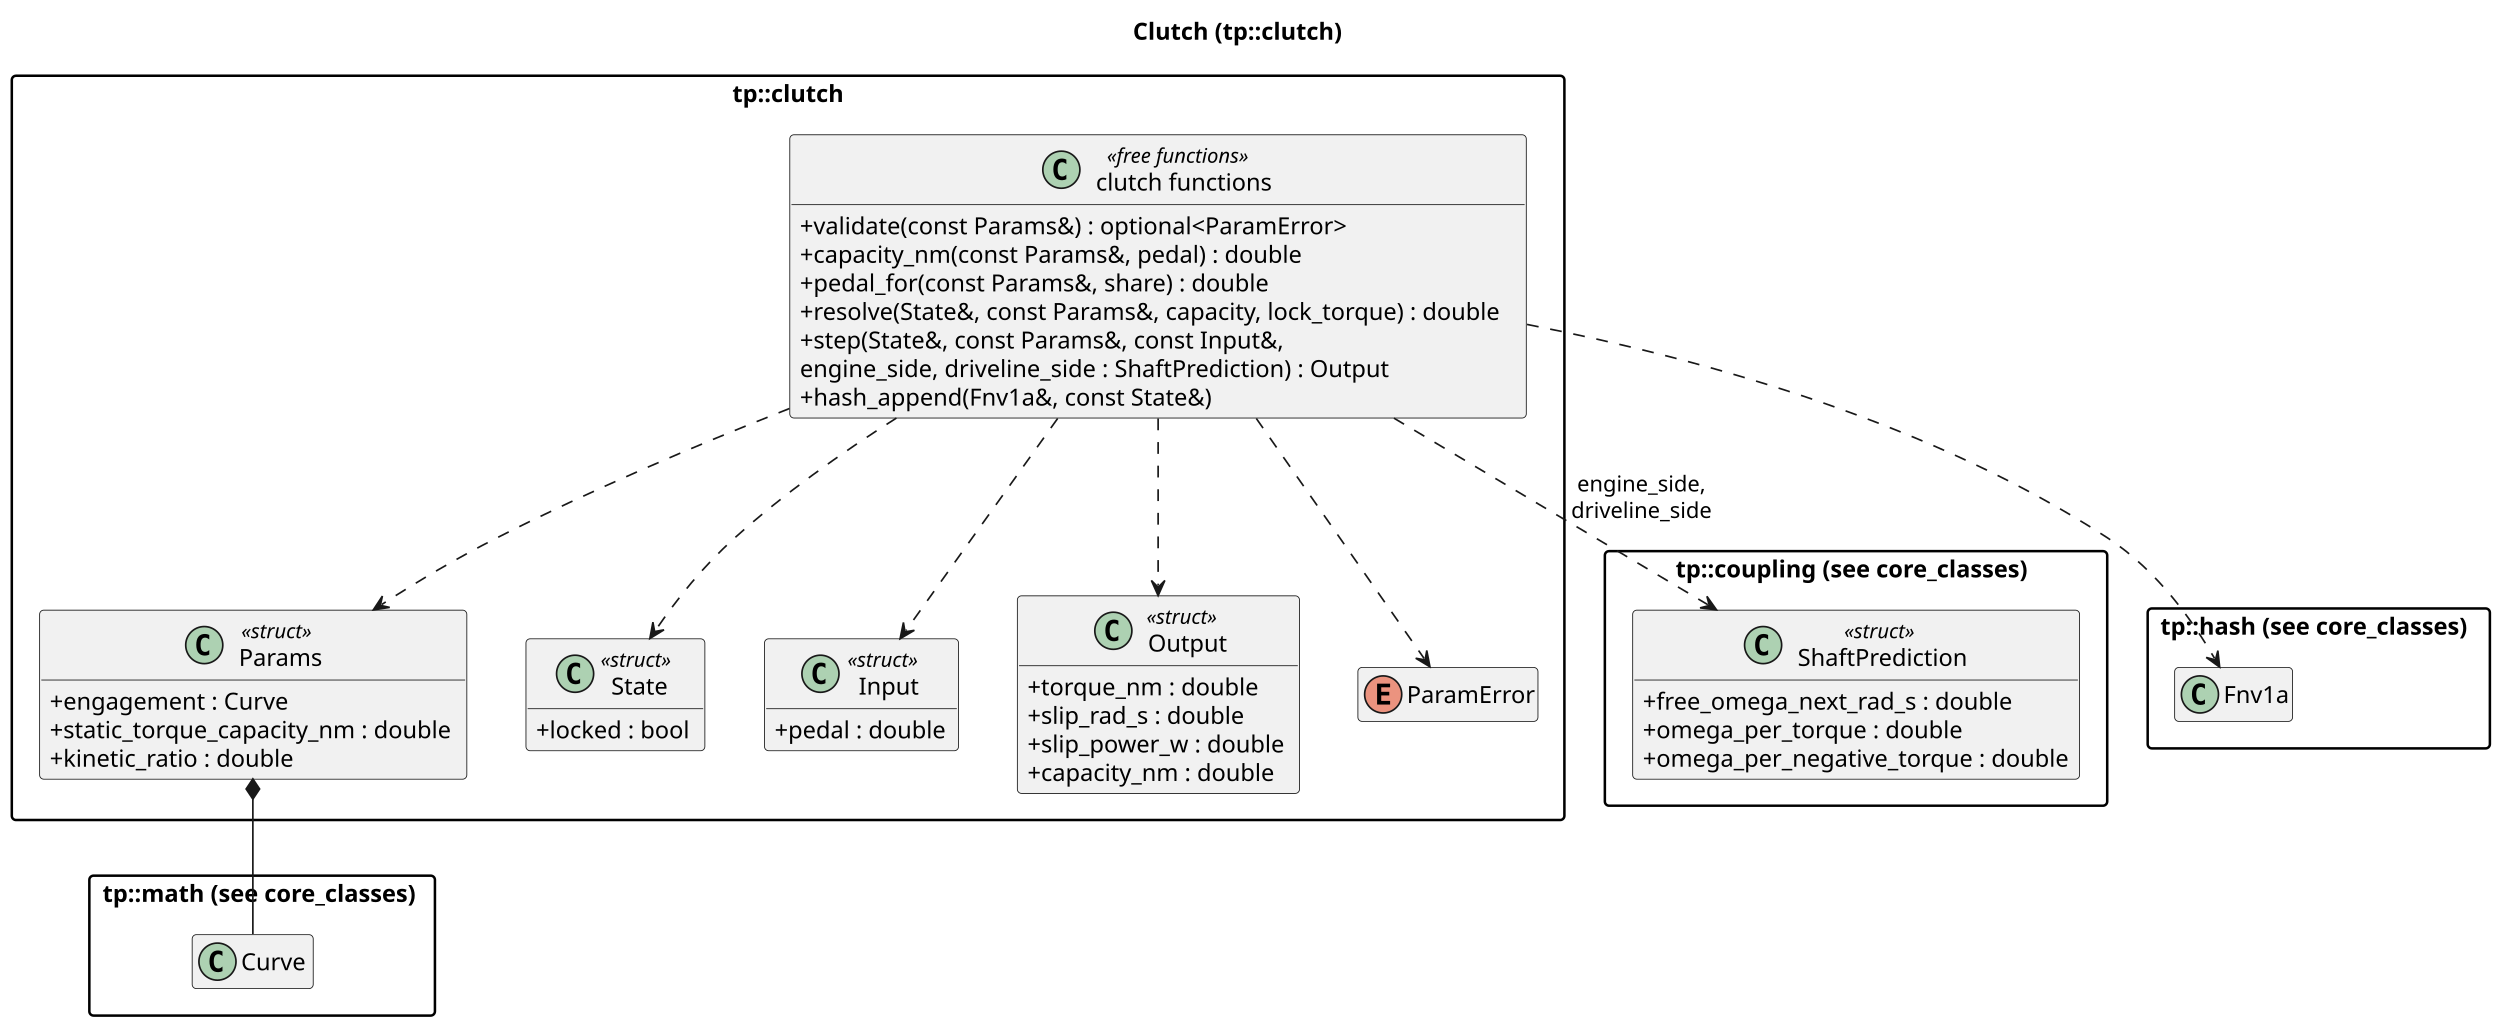
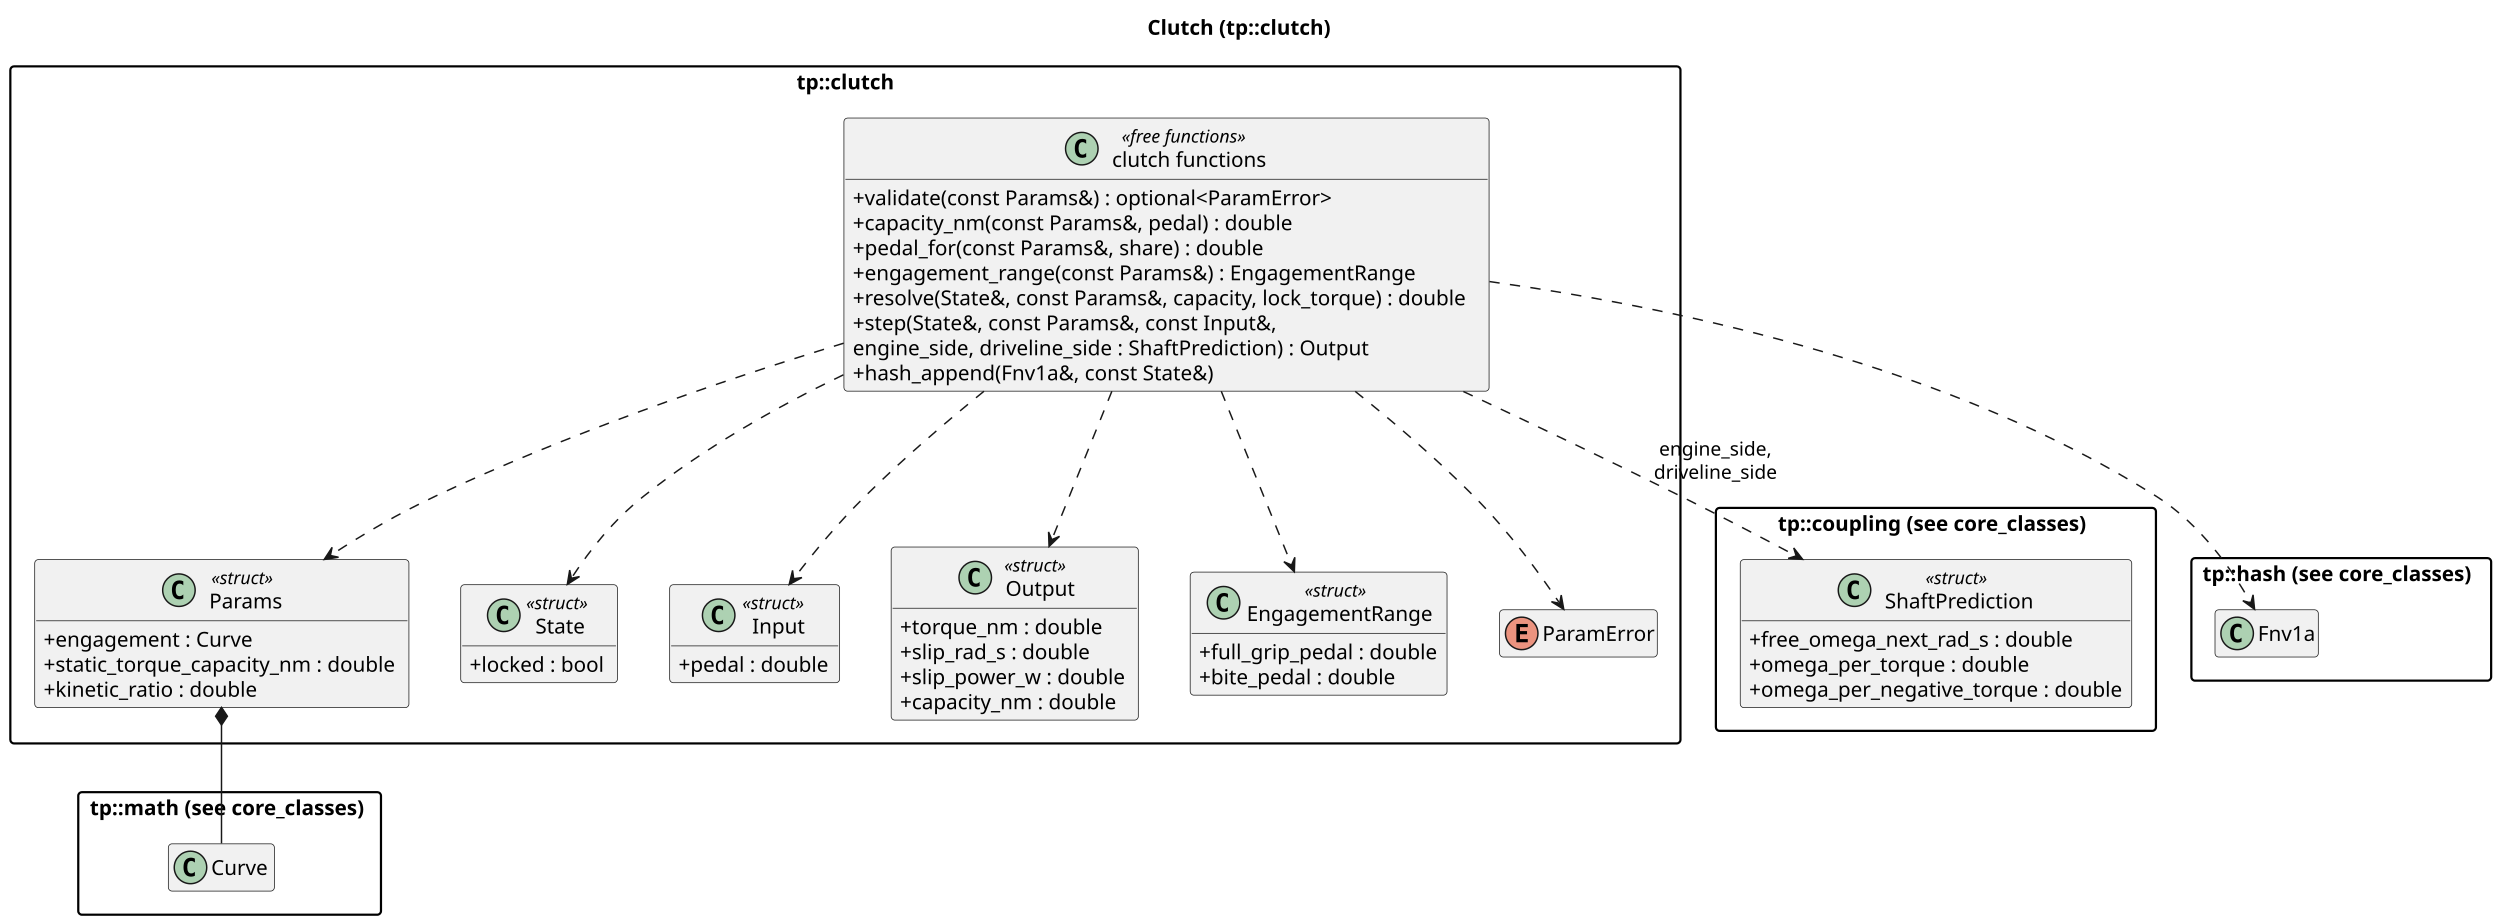
- <svg xmlns="http://www.w3.org/2000/svg" contentStyleType="text/css" height="608px" preserveAspectRatio="none" style="width:1483px;height:608px;background:#FFFFFF;" version="1.1" viewBox="0 0 1483 608" width="1483px" zoomAndPan="magnify">
+ <svg xmlns="http://www.w3.org/2000/svg" contentStyleType="text/css" height="625px" preserveAspectRatio="none" style="width:1693px;height:625px;background:#FFFFFF;" version="1.1" viewBox="0 0 1693 625" width="1693px" zoomAndPan="magnify">
  <defs />
  <g>
-     <text fill="#000000" font-family="sans-serif" font-size="14" font-weight="bold" lengthAdjust="spacing" textLength="124.947" x="672.026" y="23.562">Clutch (tp::clutch)</text>
+     <text fill="#000000" font-family="sans-serif" font-size="14" font-weight="bold" lengthAdjust="spacing" textLength="124.947" x="777.026" y="23.562">Clutch (tp::clutch)</text>
    <g id="cluster_tp::math (see core_classes)">
-       <rect fill="none" height="83" rx="2.5" ry="2.5" style="stroke:#000000;stroke-width:1.5;" width="205" x="53" y="519.439" />
-       <text fill="#000000" font-family="sans-serif" font-size="14" font-weight="bold" lengthAdjust="spacing" textLength="189.308" x="60.846" y="535.002">tp::math (see core_classes)</text>
+       <rect fill="none" height="83" rx="2.5" ry="2.5" style="stroke:#000000;stroke-width:1.5;" width="205" x="53" y="536.439" />
+       <text fill="#000000" font-family="sans-serif" font-size="14" font-weight="bold" lengthAdjust="spacing" textLength="189.308" x="60.846" y="552.002">tp::math (see core_classes)</text>
    </g>
    <g id="cluster_tp::coupling (see core_classes)">
-       <rect fill="none" height="151" rx="2.5" ry="2.5" style="stroke:#000000;stroke-width:1.5;" width="298" x="952" y="326.94" />
-       <text fill="#000000" font-family="sans-serif" font-size="14" font-weight="bold" lengthAdjust="spacing" textLength="214.074" x="993.963" y="342.502">tp::coupling (see core_classes)</text>
+       <rect fill="none" height="151" rx="2.5" ry="2.5" style="stroke:#000000;stroke-width:1.5;" width="298" x="1162" y="343.94" />
+       <text fill="#000000" font-family="sans-serif" font-size="14" font-weight="bold" lengthAdjust="spacing" textLength="214.074" x="1203.963" y="359.502">tp::coupling (see core_classes)</text>
    </g>
    <g id="cluster_tp::hash (see core_classes)">
-       <rect fill="none" height="83" rx="2.5" ry="2.5" style="stroke:#000000;stroke-width:1.5;" width="203" x="1274" y="360.94" />
-       <text fill="#000000" font-family="sans-serif" font-size="14" font-weight="bold" lengthAdjust="spacing" textLength="187.961" x="1281.52" y="376.502">tp::hash (see core_classes)</text>
+       <rect fill="none" height="83" rx="2.5" ry="2.5" style="stroke:#000000;stroke-width:1.5;" width="203" x="1484" y="377.94" />
+       <text fill="#000000" font-family="sans-serif" font-size="14" font-weight="bold" lengthAdjust="spacing" textLength="187.961" x="1491.52" y="393.502">tp::hash (see core_classes)</text>
    </g>
    <g id="cluster_tp::clutch">
-       <rect fill="none" height="441.5" rx="2.5" ry="2.5" style="stroke:#000000;stroke-width:1.5;" width="921" x="7" y="44.94" />
-       <text fill="#000000" font-family="sans-serif" font-size="14" font-weight="bold" lengthAdjust="spacing" textLength="66.131" x="434.435" y="60.502">tp::clutch</text>
+       <rect fill="none" height="458.5" rx="2.5" ry="2.5" style="stroke:#000000;stroke-width:1.5;" width="1131" x="7" y="44.94" />
+       <text fill="#000000" font-family="sans-serif" font-size="14" font-weight="bold" lengthAdjust="spacing" textLength="66.131" x="539.435" y="60.502">tp::clutch</text>
    </g>
    <g id="elem_Curve">
-       <rect codeLine="7" fill="#F1F1F1" height="32" id="Curve" rx="2.5" ry="2.5" style="stroke:#181818;stroke-width:0.5;" width="71.806" x="114" y="554.439" />
-       <ellipse cx="129" cy="570.439" fill="#ADD1B2" rx="11" ry="11" style="stroke:#181818;stroke-width:1.0;" />
-       <path d="M131.969,576.08 Q131.391,576.377 130.75,576.518 Q130.109,576.674 129.406,576.674 Q126.906,576.674 125.578,575.033 Q124.266,573.377 124.266,570.252 Q124.266,567.127 125.578,565.471 Q126.906,563.814 129.406,563.814 Q130.109,563.814 130.75,563.971 Q131.406,564.127 131.969,564.424 L131.969,567.143 Q131.344,566.564 130.75,566.299 Q130.156,566.018 129.531,566.018 Q128.188,566.018 127.5,567.096 Q126.812,568.158 126.812,570.252 Q126.812,572.346 127.5,573.424 Q128.188,574.486 129.531,574.486 Q130.156,574.486 130.75,574.221 Q131.344,573.939 131.969,573.361 L131.969,576.08 Z " fill="#000000" />
-       <text fill="#000000" font-family="sans-serif" font-size="14" lengthAdjust="spacing" textLength="39.806" x="143" y="575.532">Curve</text>
+       <rect codeLine="7" fill="#F1F1F1" height="32" id="Curve" rx="2.5" ry="2.5" style="stroke:#181818;stroke-width:0.5;" width="71.806" x="114" y="571.439" />
+       <ellipse cx="129" cy="587.439" fill="#ADD1B2" rx="11" ry="11" style="stroke:#181818;stroke-width:1.0;" />
+       <path d="M131.969,593.08 Q131.391,593.377 130.75,593.518 Q130.109,593.674 129.406,593.674 Q126.906,593.674 125.578,592.033 Q124.266,590.377 124.266,587.252 Q124.266,584.127 125.578,582.471 Q126.906,580.814 129.406,580.814 Q130.109,580.814 130.75,580.971 Q131.406,581.127 131.969,581.424 L131.969,584.143 Q131.344,583.564 130.75,583.299 Q130.156,583.018 129.531,583.018 Q128.188,583.018 127.5,584.096 Q126.812,585.158 126.812,587.252 Q126.812,589.346 127.5,590.424 Q128.188,591.486 129.531,591.486 Q130.156,591.486 130.75,591.221 Q131.344,590.939 131.969,590.361 L131.969,593.08 Z " fill="#000000" />
+       <text fill="#000000" font-family="sans-serif" font-size="14" lengthAdjust="spacing" textLength="39.806" x="143" y="592.532">Curve</text>
    </g>
    <g id="elem_ShaftPrediction">
-       <rect codeLine="10" fill="#F1F1F1" height="100.277" id="ShaftPrediction" rx="2.5" ry="2.5" style="stroke:#181818;stroke-width:0.5;" width="265.107" x="968.5" y="361.94" />
-       <ellipse cx="1045.876" cy="382.669" fill="#ADD1B2" rx="11" ry="11" style="stroke:#181818;stroke-width:1.0;" />
-       <path d="M1048.845,388.31 Q1048.267,388.606 1047.626,388.747 Q1046.985,388.903 1046.282,388.903 Q1043.782,388.903 1042.454,387.263 Q1041.142,385.606 1041.142,382.481 Q1041.142,379.356 1042.454,377.7 Q1043.782,376.044 1046.282,376.044 Q1046.985,376.044 1047.626,376.2 Q1048.282,376.356 1048.845,376.653 L1048.845,379.372 Q1048.22,378.794 1047.626,378.528 Q1047.032,378.247 1046.407,378.247 Q1045.063,378.247 1044.376,379.325 Q1043.688,380.388 1043.688,382.481 Q1043.688,384.575 1044.376,385.653 Q1045.063,386.716 1046.407,386.716 Q1047.032,386.716 1047.626,386.45 Q1048.22,386.169 1048.845,385.591 L1048.845,388.31 Z " fill="#000000" />
-       <text fill="#000000" font-family="sans-serif" font-size="12" font-style="italic" lengthAdjust="spacing" textLength="46.676" x="1093.966" y="378.565">«struct»</text>
-       <text fill="#000000" font-family="sans-serif" font-size="14" lengthAdjust="spacing" textLength="101.856" x="1066.376" y="395.022">ShaftPrediction</text>
-       <line style="stroke:#181818;stroke-width:0.5;" x1="969.5" x2="1232.607" y1="403.398" y2="403.398" />
-       <text fill="#000000" font-family="sans-serif" font-size="14" lengthAdjust="spacing" textLength="221.874" x="974.5" y="420.961">+free_omega_next_rad_s : double</text>
-       <text fill="#000000" font-family="sans-serif" font-size="14" lengthAdjust="spacing" textLength="189.841" x="974.5" y="437.9">+omega_per_torque : double</text>
-       <text fill="#000000" font-family="sans-serif" font-size="14" lengthAdjust="spacing" textLength="253.107" x="974.5" y="454.84">+omega_per_negative_torque : double</text>
+       <rect codeLine="10" fill="#F1F1F1" height="100.277" id="ShaftPrediction" rx="2.5" ry="2.5" style="stroke:#181818;stroke-width:0.5;" width="265.107" x="1178.5" y="378.94" />
+       <ellipse cx="1255.876" cy="399.669" fill="#ADD1B2" rx="11" ry="11" style="stroke:#181818;stroke-width:1.0;" />
+       <path d="M1258.845,405.31 Q1258.267,405.606 1257.626,405.747 Q1256.985,405.903 1256.282,405.903 Q1253.782,405.903 1252.454,404.263 Q1251.142,402.606 1251.142,399.481 Q1251.142,396.356 1252.454,394.7 Q1253.782,393.044 1256.282,393.044 Q1256.985,393.044 1257.626,393.2 Q1258.282,393.356 1258.845,393.653 L1258.845,396.372 Q1258.22,395.794 1257.626,395.528 Q1257.032,395.247 1256.407,395.247 Q1255.063,395.247 1254.376,396.325 Q1253.688,397.388 1253.688,399.481 Q1253.688,401.575 1254.376,402.653 Q1255.063,403.716 1256.407,403.716 Q1257.032,403.716 1257.626,403.45 Q1258.22,403.169 1258.845,402.591 L1258.845,405.31 Z " fill="#000000" />
+       <text fill="#000000" font-family="sans-serif" font-size="12" font-style="italic" lengthAdjust="spacing" textLength="46.676" x="1303.966" y="395.565">«struct»</text>
+       <text fill="#000000" font-family="sans-serif" font-size="14" lengthAdjust="spacing" textLength="101.856" x="1276.376" y="412.022">ShaftPrediction</text>
+       <line style="stroke:#181818;stroke-width:0.5;" x1="1179.5" x2="1442.607" y1="420.398" y2="420.398" />
+       <text fill="#000000" font-family="sans-serif" font-size="14" lengthAdjust="spacing" textLength="221.874" x="1184.5" y="437.961">+free_omega_next_rad_s : double</text>
+       <text fill="#000000" font-family="sans-serif" font-size="14" lengthAdjust="spacing" textLength="189.841" x="1184.5" y="454.9">+omega_per_torque : double</text>
+       <text fill="#000000" font-family="sans-serif" font-size="14" lengthAdjust="spacing" textLength="253.107" x="1184.5" y="471.84">+omega_per_negative_torque : double</text>
    </g>
    <g id="elem_Fnv1a">
-       <rect codeLine="17" fill="#F1F1F1" height="32" id="Fnv1a" rx="2.5" ry="2.5" style="stroke:#181818;stroke-width:0.5;" width="69.96" x="1290" y="395.94" />
-       <ellipse cx="1305" cy="411.94" fill="#ADD1B2" rx="11" ry="11" style="stroke:#181818;stroke-width:1.0;" />
-       <path d="M1307.969,417.58 Q1307.391,417.877 1306.75,418.018 Q1306.109,418.174 1305.406,418.174 Q1302.906,418.174 1301.578,416.533 Q1300.266,414.877 1300.266,411.752 Q1300.266,408.627 1301.578,406.971 Q1302.906,405.315 1305.406,405.315 Q1306.109,405.315 1306.75,405.471 Q1307.406,405.627 1307.969,405.924 L1307.969,408.643 Q1307.344,408.065 1306.75,407.799 Q1306.156,407.518 1305.531,407.518 Q1304.188,407.518 1303.5,408.596 Q1302.812,409.658 1302.812,411.752 Q1302.812,413.846 1303.5,414.924 Q1304.188,415.986 1305.531,415.986 Q1306.156,415.986 1306.75,415.721 Q1307.344,415.44 1307.969,414.861 L1307.969,417.58 Z " fill="#000000" />
-       <text fill="#000000" font-family="sans-serif" font-size="14" lengthAdjust="spacing" textLength="37.96" x="1319" y="417.032">Fnv1a</text>
+       <rect codeLine="17" fill="#F1F1F1" height="32" id="Fnv1a" rx="2.5" ry="2.5" style="stroke:#181818;stroke-width:0.5;" width="69.96" x="1500" y="412.94" />
+       <ellipse cx="1515" cy="428.94" fill="#ADD1B2" rx="11" ry="11" style="stroke:#181818;stroke-width:1.0;" />
+       <path d="M1517.969,434.58 Q1517.391,434.877 1516.75,435.018 Q1516.109,435.174 1515.406,435.174 Q1512.906,435.174 1511.578,433.533 Q1510.266,431.877 1510.266,428.752 Q1510.266,425.627 1511.578,423.971 Q1512.906,422.315 1515.406,422.315 Q1516.109,422.315 1516.75,422.471 Q1517.406,422.627 1517.969,422.924 L1517.969,425.643 Q1517.344,425.065 1516.75,424.799 Q1516.156,424.518 1515.531,424.518 Q1514.188,424.518 1513.5,425.596 Q1512.812,426.658 1512.812,428.752 Q1512.812,430.846 1513.5,431.924 Q1514.188,432.986 1515.531,432.986 Q1516.156,432.986 1516.75,432.721 Q1517.344,432.44 1517.969,431.861 L1517.969,434.58 Z " fill="#000000" />
+       <text fill="#000000" font-family="sans-serif" font-size="14" lengthAdjust="spacing" textLength="37.96" x="1529" y="434.032">Fnv1a</text>
    </g>
    <g id="elem_ClutchParams">
-       <rect codeLine="21" fill="#F1F1F1" height="100.277" id="ClutchParams" rx="2.5" ry="2.5" style="stroke:#181818;stroke-width:0.5;" width="253.418" x="23.5" y="361.94" />
-       <ellipse cx="121.165" cy="382.669" fill="#ADD1B2" rx="11" ry="11" style="stroke:#181818;stroke-width:1.0;" />
-       <path d="M124.134,388.31 Q123.556,388.606 122.915,388.747 Q122.274,388.903 121.571,388.903 Q119.071,388.903 117.743,387.263 Q116.431,385.606 116.431,382.481 Q116.431,379.356 117.743,377.7 Q119.071,376.044 121.571,376.044 Q122.274,376.044 122.915,376.2 Q123.571,376.356 124.134,376.653 L124.134,379.372 Q123.509,378.794 122.915,378.528 Q122.321,378.247 121.696,378.247 Q120.353,378.247 119.665,379.325 Q118.978,380.388 118.978,382.481 Q118.978,384.575 119.665,385.653 Q120.353,386.716 121.696,386.716 Q122.321,386.716 122.915,386.45 Q123.509,386.169 124.134,385.591 L124.134,388.31 Z " fill="#000000" />
-       <text fill="#000000" font-family="sans-serif" font-size="12" font-style="italic" lengthAdjust="spacing" textLength="46.676" x="143.121" y="378.565">«struct»</text>
-       <text fill="#000000" font-family="sans-serif" font-size="14" lengthAdjust="spacing" textLength="49.588" x="141.665" y="395.022">Params</text>
-       <line style="stroke:#181818;stroke-width:0.5;" x1="24.5" x2="275.918" y1="403.398" y2="403.398" />
-       <text fill="#000000" font-family="sans-serif" font-size="14" lengthAdjust="spacing" textLength="143.883" x="29.5" y="420.961">+engagement : Curve</text>
-       <text fill="#000000" font-family="sans-serif" font-size="14" lengthAdjust="spacing" textLength="241.418" x="29.5" y="437.9">+static_torque_capacity_nm : double</text>
-       <text fill="#000000" font-family="sans-serif" font-size="14" lengthAdjust="spacing" textLength="145.899" x="29.5" y="454.84">+kinetic_ratio : double</text>
+       <rect codeLine="21" fill="#F1F1F1" height="100.277" id="ClutchParams" rx="2.5" ry="2.5" style="stroke:#181818;stroke-width:0.5;" width="253.418" x="23.5" y="378.94" />
+       <ellipse cx="121.165" cy="399.669" fill="#ADD1B2" rx="11" ry="11" style="stroke:#181818;stroke-width:1.0;" />
+       <path d="M124.134,405.31 Q123.556,405.606 122.915,405.747 Q122.274,405.903 121.571,405.903 Q119.071,405.903 117.743,404.263 Q116.431,402.606 116.431,399.481 Q116.431,396.356 117.743,394.7 Q119.071,393.044 121.571,393.044 Q122.274,393.044 122.915,393.2 Q123.571,393.356 124.134,393.653 L124.134,396.372 Q123.509,395.794 122.915,395.528 Q122.321,395.247 121.696,395.247 Q120.353,395.247 119.665,396.325 Q118.978,397.388 118.978,399.481 Q118.978,401.575 119.665,402.653 Q120.353,403.716 121.696,403.716 Q122.321,403.716 122.915,403.45 Q123.509,403.169 124.134,402.591 L124.134,405.31 Z " fill="#000000" />
+       <text fill="#000000" font-family="sans-serif" font-size="12" font-style="italic" lengthAdjust="spacing" textLength="46.676" x="143.121" y="395.565">«struct»</text>
+       <text fill="#000000" font-family="sans-serif" font-size="14" lengthAdjust="spacing" textLength="49.588" x="141.665" y="412.022">Params</text>
+       <line style="stroke:#181818;stroke-width:0.5;" x1="24.5" x2="275.918" y1="420.398" y2="420.398" />
+       <text fill="#000000" font-family="sans-serif" font-size="14" lengthAdjust="spacing" textLength="143.883" x="29.5" y="437.961">+engagement : Curve</text>
+       <text fill="#000000" font-family="sans-serif" font-size="14" lengthAdjust="spacing" textLength="241.418" x="29.5" y="454.9">+static_torque_capacity_nm : double</text>
+       <text fill="#000000" font-family="sans-serif" font-size="14" lengthAdjust="spacing" textLength="145.899" x="29.5" y="471.84">+kinetic_ratio : double</text>
    </g>
    <g id="elem_ClutchState">
-       <rect codeLine="26" fill="#F1F1F1" height="66.398" id="ClutchState" rx="2.5" ry="2.5" style="stroke:#181818;stroke-width:0.5;" width="106.124" x="312" y="378.94" />
-       <ellipse cx="341.152" cy="399.669" fill="#ADD1B2" rx="11" ry="11" style="stroke:#181818;stroke-width:1.0;" />
-       <path d="M344.12,405.31 Q343.542,405.606 342.902,405.747 Q342.261,405.903 341.558,405.903 Q339.058,405.903 337.73,404.263 Q336.417,402.606 336.417,399.481 Q336.417,396.356 337.73,394.7 Q339.058,393.044 341.558,393.044 Q342.261,393.044 342.902,393.2 Q343.558,393.356 344.12,393.653 L344.12,396.372 Q343.495,395.794 342.902,395.528 Q342.308,395.247 341.683,395.247 Q340.339,395.247 339.652,396.325 Q338.964,397.388 338.964,399.481 Q338.964,401.575 339.652,402.653 Q340.339,403.716 341.683,403.716 Q342.308,403.716 342.902,403.45 Q343.495,403.169 344.12,402.591 L344.12,405.31 Z " fill="#000000" />
-       <text fill="#000000" font-family="sans-serif" font-size="12" font-style="italic" lengthAdjust="spacing" textLength="46.676" x="356.296" y="395.565">«struct»</text>
-       <text fill="#000000" font-family="sans-serif" font-size="14" lengthAdjust="spacing" textLength="34.166" x="362.551" y="412.022">State</text>
-       <line style="stroke:#181818;stroke-width:0.5;" x1="313" x2="417.124" y1="420.398" y2="420.398" />
-       <text fill="#000000" font-family="sans-serif" font-size="14" lengthAdjust="spacing" textLength="94.124" x="318" y="437.961">+locked : bool</text>
+       <rect codeLine="26" fill="#F1F1F1" height="66.398" id="ClutchState" rx="2.5" ry="2.5" style="stroke:#181818;stroke-width:0.5;" width="106.124" x="312" y="395.94" />
+       <ellipse cx="341.152" cy="416.669" fill="#ADD1B2" rx="11" ry="11" style="stroke:#181818;stroke-width:1.0;" />
+       <path d="M344.12,422.31 Q343.542,422.606 342.902,422.747 Q342.261,422.903 341.558,422.903 Q339.058,422.903 337.73,421.263 Q336.417,419.606 336.417,416.481 Q336.417,413.356 337.73,411.7 Q339.058,410.044 341.558,410.044 Q342.261,410.044 342.902,410.2 Q343.558,410.356 344.12,410.653 L344.12,413.372 Q343.495,412.794 342.902,412.528 Q342.308,412.247 341.683,412.247 Q340.339,412.247 339.652,413.325 Q338.964,414.388 338.964,416.481 Q338.964,418.575 339.652,419.653 Q340.339,420.716 341.683,420.716 Q342.308,420.716 342.902,420.45 Q343.495,420.169 344.12,419.591 L344.12,422.31 Z " fill="#000000" />
+       <text fill="#000000" font-family="sans-serif" font-size="12" font-style="italic" lengthAdjust="spacing" textLength="46.676" x="356.296" y="412.565">«struct»</text>
+       <text fill="#000000" font-family="sans-serif" font-size="14" lengthAdjust="spacing" textLength="34.166" x="362.551" y="429.022">State</text>
+       <line style="stroke:#181818;stroke-width:0.5;" x1="313" x2="417.124" y1="437.398" y2="437.398" />
+       <text fill="#000000" font-family="sans-serif" font-size="14" lengthAdjust="spacing" textLength="94.124" x="318" y="454.961">+locked : bool</text>
    </g>
    <g id="elem_ClutchInput">
-       <rect codeLine="29" fill="#F1F1F1" height="66.398" id="ClutchInput" rx="2.5" ry="2.5" style="stroke:#181818;stroke-width:0.5;" width="115.1" x="453.5" y="378.94" />
-       <ellipse cx="486.691" cy="399.669" fill="#ADD1B2" rx="11" ry="11" style="stroke:#181818;stroke-width:1.0;" />
-       <path d="M489.659,405.31 Q489.081,405.606 488.441,405.747 Q487.8,405.903 487.097,405.903 Q484.597,405.903 483.269,404.263 Q481.956,402.606 481.956,399.481 Q481.956,396.356 483.269,394.7 Q484.597,393.044 487.097,393.044 Q487.8,393.044 488.441,393.2 Q489.097,393.356 489.659,393.653 L489.659,396.372 Q489.034,395.794 488.441,395.528 Q487.847,395.247 487.222,395.247 Q485.878,395.247 485.191,396.325 Q484.503,397.388 484.503,399.481 Q484.503,401.575 485.191,402.653 Q485.878,403.716 487.222,403.716 Q487.847,403.716 488.441,403.45 Q489.034,403.169 489.659,402.591 L489.659,405.31 Z " fill="#000000" />
-       <text fill="#000000" font-family="sans-serif" font-size="12" font-style="italic" lengthAdjust="spacing" textLength="46.676" x="502.733" y="395.565">«struct»</text>
-       <text fill="#000000" font-family="sans-serif" font-size="14" lengthAdjust="spacing" textLength="33.462" x="509.34" y="412.022">Input</text>
-       <line style="stroke:#181818;stroke-width:0.5;" x1="454.5" x2="567.6" y1="420.398" y2="420.398" />
-       <text fill="#000000" font-family="sans-serif" font-size="14" lengthAdjust="spacing" textLength="103.1" x="459.5" y="437.961">+pedal : double</text>
+       <rect codeLine="29" fill="#F1F1F1" height="66.398" id="ClutchInput" rx="2.5" ry="2.5" style="stroke:#181818;stroke-width:0.5;" width="115.1" x="453.5" y="395.94" />
+       <ellipse cx="486.691" cy="416.669" fill="#ADD1B2" rx="11" ry="11" style="stroke:#181818;stroke-width:1.0;" />
+       <path d="M489.659,422.31 Q489.081,422.606 488.441,422.747 Q487.8,422.903 487.097,422.903 Q484.597,422.903 483.269,421.263 Q481.956,419.606 481.956,416.481 Q481.956,413.356 483.269,411.7 Q484.597,410.044 487.097,410.044 Q487.8,410.044 488.441,410.2 Q489.097,410.356 489.659,410.653 L489.659,413.372 Q489.034,412.794 488.441,412.528 Q487.847,412.247 487.222,412.247 Q485.878,412.247 485.191,413.325 Q484.503,414.388 484.503,416.481 Q484.503,418.575 485.191,419.653 Q485.878,420.716 487.222,420.716 Q487.847,420.716 488.441,420.45 Q489.034,420.169 489.659,419.591 L489.659,422.31 Z " fill="#000000" />
+       <text fill="#000000" font-family="sans-serif" font-size="12" font-style="italic" lengthAdjust="spacing" textLength="46.676" x="502.733" y="412.565">«struct»</text>
+       <text fill="#000000" font-family="sans-serif" font-size="14" lengthAdjust="spacing" textLength="33.462" x="509.34" y="429.022">Input</text>
+       <line style="stroke:#181818;stroke-width:0.5;" x1="454.5" x2="567.6" y1="437.398" y2="437.398" />
+       <text fill="#000000" font-family="sans-serif" font-size="14" lengthAdjust="spacing" textLength="103.1" x="459.5" y="454.961">+pedal : double</text>
    </g>
    <g id="elem_ClutchOutput">
-       <rect codeLine="32" fill="#F1F1F1" height="117.217" id="ClutchOutput" rx="2.5" ry="2.5" style="stroke:#181818;stroke-width:0.5;" width="167.367" x="603.5" y="353.44" />
-       <ellipse cx="660.437" cy="374.169" fill="#ADD1B2" rx="11" ry="11" style="stroke:#181818;stroke-width:1.0;" />
-       <path d="M663.405,379.81 Q662.827,380.106 662.187,380.247 Q661.546,380.403 660.843,380.403 Q658.343,380.403 657.015,378.763 Q655.702,377.106 655.702,373.981 Q655.702,370.856 657.015,369.2 Q658.343,367.544 660.843,367.544 Q661.546,367.544 662.187,367.7 Q662.843,367.856 663.405,368.153 L663.405,370.872 Q662.78,370.294 662.187,370.028 Q661.593,369.747 660.968,369.747 Q659.624,369.747 658.937,370.825 Q658.249,371.888 658.249,373.981 Q658.249,376.075 658.937,377.153 Q659.624,378.216 660.968,378.216 Q661.593,378.216 662.187,377.95 Q662.78,377.669 663.405,377.091 L663.405,379.81 Z " fill="#000000" />
-       <text fill="#000000" font-family="sans-serif" font-size="12" font-style="italic" lengthAdjust="spacing" textLength="46.676" x="680.096" y="370.065">«struct»</text>
-       <text fill="#000000" font-family="sans-serif" font-size="14" lengthAdjust="spacing" textLength="44.994" x="680.937" y="386.522">Output</text>
-       <line style="stroke:#181818;stroke-width:0.5;" x1="604.5" x2="769.867" y1="394.898" y2="394.898" />
-       <text fill="#000000" font-family="sans-serif" font-size="14" lengthAdjust="spacing" textLength="136.719" x="609.5" y="412.461">+torque_nm : double</text>
-       <text fill="#000000" font-family="sans-serif" font-size="14" lengthAdjust="spacing" textLength="131.148" x="609.5" y="429.4">+slip_rad_s : double</text>
-       <text fill="#000000" font-family="sans-serif" font-size="14" lengthAdjust="spacing" textLength="155.367" x="609.5" y="446.34">+slip_power_w : double</text>
-       <text fill="#000000" font-family="sans-serif" font-size="14" lengthAdjust="spacing" textLength="149.591" x="609.5" y="463.279">+capacity_nm : double</text>
+       <rect codeLine="32" fill="#F1F1F1" height="117.217" id="ClutchOutput" rx="2.5" ry="2.5" style="stroke:#181818;stroke-width:0.5;" width="167.367" x="603.5" y="370.44" />
+       <ellipse cx="660.437" cy="391.169" fill="#ADD1B2" rx="11" ry="11" style="stroke:#181818;stroke-width:1.0;" />
+       <path d="M663.405,396.81 Q662.827,397.106 662.187,397.247 Q661.546,397.403 660.843,397.403 Q658.343,397.403 657.015,395.763 Q655.702,394.106 655.702,390.981 Q655.702,387.856 657.015,386.2 Q658.343,384.544 660.843,384.544 Q661.546,384.544 662.187,384.7 Q662.843,384.856 663.405,385.153 L663.405,387.872 Q662.78,387.294 662.187,387.028 Q661.593,386.747 660.968,386.747 Q659.624,386.747 658.937,387.825 Q658.249,388.888 658.249,390.981 Q658.249,393.075 658.937,394.153 Q659.624,395.216 660.968,395.216 Q661.593,395.216 662.187,394.95 Q662.78,394.669 663.405,394.091 L663.405,396.81 Z " fill="#000000" />
+       <text fill="#000000" font-family="sans-serif" font-size="12" font-style="italic" lengthAdjust="spacing" textLength="46.676" x="680.096" y="387.065">«struct»</text>
+       <text fill="#000000" font-family="sans-serif" font-size="14" lengthAdjust="spacing" textLength="44.994" x="680.937" y="403.522">Output</text>
+       <line style="stroke:#181818;stroke-width:0.5;" x1="604.5" x2="769.867" y1="411.898" y2="411.898" />
+       <text fill="#000000" font-family="sans-serif" font-size="14" lengthAdjust="spacing" textLength="136.719" x="609.5" y="429.461">+torque_nm : double</text>
+       <text fill="#000000" font-family="sans-serif" font-size="14" lengthAdjust="spacing" textLength="131.148" x="609.5" y="446.4">+slip_rad_s : double</text>
+       <text fill="#000000" font-family="sans-serif" font-size="14" lengthAdjust="spacing" textLength="155.367" x="609.5" y="463.34">+slip_power_w : double</text>
+       <text fill="#000000" font-family="sans-serif" font-size="14" lengthAdjust="spacing" textLength="149.591" x="609.5" y="480.279">+capacity_nm : double</text>
+     </g>
+     <g id="elem_ClutchRange">
+       <rect codeLine="38" fill="#F1F1F1" height="83.338" id="ClutchRange" rx="2.5" ry="2.5" style="stroke:#181818;stroke-width:0.5;" width="173.93" x="806" y="387.44" />
+       <ellipse cx="828.596" cy="408.169" fill="#ADD1B2" rx="11" ry="11" style="stroke:#181818;stroke-width:1.0;" />
+       <path d="M831.565,413.81 Q830.987,414.106 830.346,414.247 Q829.705,414.403 829.002,414.403 Q826.502,414.403 825.174,412.763 Q823.862,411.106 823.862,407.981 Q823.862,404.856 825.174,403.2 Q826.502,401.544 829.002,401.544 Q829.705,401.544 830.346,401.7 Q831.002,401.856 831.565,402.153 L831.565,404.872 Q830.94,404.294 830.346,404.028 Q829.752,403.747 829.127,403.747 Q827.783,403.747 827.096,404.825 Q826.408,405.888 826.408,407.981 Q826.408,410.075 827.096,411.153 Q827.783,412.216 829.127,412.216 Q829.752,412.216 830.346,411.95 Q830.94,411.669 831.565,411.091 L831.565,413.81 Z " fill="#000000" />
+       <text fill="#000000" font-family="sans-serif" font-size="12" font-style="italic" lengthAdjust="spacing" textLength="46.676" x="883.471" y="404.065">«struct»</text>
+       <text fill="#000000" font-family="sans-serif" font-size="14" lengthAdjust="spacing" textLength="125.05" x="844.284" y="420.522">EngagementRange</text>
+       <line style="stroke:#181818;stroke-width:0.5;" x1="807" x2="978.93" y1="428.898" y2="428.898" />
+       <text fill="#000000" font-family="sans-serif" font-size="14" lengthAdjust="spacing" textLength="161.93" x="812" y="446.461">+full_grip_pedal : double</text>
+       <text fill="#000000" font-family="sans-serif" font-size="14" lengthAdjust="spacing" textLength="134.19" x="812" y="463.4">+bite_pedal : double</text>
    </g>
    <g id="elem_ClutchParamError">
-       <rect codeLine="38" fill="#F1F1F1" height="32" id="ClutchParamError" rx="2.5" ry="2.5" style="stroke:#181818;stroke-width:0.5;" width="106.819" x="805.5" y="395.94" />
-       <ellipse cx="820.5" cy="411.94" fill="#EB937F" rx="11" ry="11" style="stroke:#181818;stroke-width:1.0;" />
-       <path d="M824.609,417.94 L816.891,417.94 L816.891,405.549 L824.609,405.549 L824.609,407.705 L819.344,407.705 L819.344,410.377 L824.109,410.377 L824.109,412.533 L819.344,412.533 L819.344,415.783 L824.609,415.783 L824.609,417.94 Z " fill="#000000" />
-       <text fill="#000000" font-family="sans-serif" font-size="14" lengthAdjust="spacing" textLength="74.819" x="834.5" y="417.032">ParamError</text>
+       <rect codeLine="42" fill="#F1F1F1" height="32" id="ClutchParamError" rx="2.5" ry="2.5" style="stroke:#181818;stroke-width:0.5;" width="106.819" x="1015.5" y="412.94" />
+       <ellipse cx="1030.5" cy="428.94" fill="#EB937F" rx="11" ry="11" style="stroke:#181818;stroke-width:1.0;" />
+       <path d="M1034.609,434.94 L1026.891,434.94 L1026.891,422.549 L1034.609,422.549 L1034.609,424.705 L1029.344,424.705 L1029.344,427.377 L1034.109,427.377 L1034.109,429.533 L1029.344,429.533 L1029.344,432.783 L1034.609,432.783 L1034.609,434.94 Z " fill="#000000" />
+       <text fill="#000000" font-family="sans-serif" font-size="14" lengthAdjust="spacing" textLength="74.819" x="1044.5" y="434.032">ParamError</text>
    </g>
    <g id="elem_ClutchFns">
-       <rect codeLine="39" fill="#F1F1F1" height="168.035" id="ClutchFns" rx="2.5" ry="2.5" style="stroke:#181818;stroke-width:0.5;" width="436.901" x="468.5" y="79.939" />
-       <ellipse cx="629.592" cy="100.669" fill="#ADD1B2" rx="11" ry="11" style="stroke:#181818;stroke-width:1.0;" />
-       <path d="M632.561,106.31 Q631.983,106.606 631.342,106.747 Q630.702,106.903 629.999,106.903 Q627.499,106.903 626.17,105.263 Q624.858,103.606 624.858,100.481 Q624.858,97.356 626.17,95.7 Q627.499,94.044 629.999,94.044 Q630.702,94.044 631.342,94.2 Q631.999,94.356 632.561,94.653 L632.561,97.372 Q631.936,96.794 631.342,96.528 Q630.749,96.247 630.124,96.247 Q628.78,96.247 628.092,97.325 Q627.405,98.388 627.405,100.481 Q627.405,102.575 628.092,103.653 Q628.78,104.716 630.124,104.716 Q630.749,104.716 631.342,104.45 Q631.936,104.169 632.561,103.591 L632.561,106.31 Z " fill="#000000" />
-       <text fill="#000000" font-family="sans-serif" font-size="12" font-style="italic" lengthAdjust="spacing" textLength="93.188" x="656.607" y="96.564">«free functions»</text>
-       <text fill="#000000" font-family="sans-serif" font-size="14" lengthAdjust="spacing" textLength="106.217" x="650.092" y="113.022">clutch functions</text>
-       <line style="stroke:#181818;stroke-width:0.5;" x1="469.5" x2="904.401" y1="121.398" y2="121.398" />
-       <text fill="#000000" font-family="sans-serif" font-size="14" lengthAdjust="spacing" textLength="328.446" x="474.5" y="138.961">+validate(const Params&amp;) : optional&lt;ParamError&gt;</text>
-       <text fill="#000000" font-family="sans-serif" font-size="14" lengthAdjust="spacing" textLength="303.509" x="474.5" y="155.9">+capacity_nm(const Params&amp;, pedal) : double</text>
-       <text fill="#000000" font-family="sans-serif" font-size="14" lengthAdjust="spacing" textLength="282.652" x="474.5" y="172.84">+pedal_for(const Params&amp;, share) : double</text>
-       <text fill="#000000" font-family="sans-serif" font-size="14" lengthAdjust="spacing" textLength="424.901" x="474.5" y="189.779">+resolve(State&amp;, const Params&amp;, capacity, lock_torque) : double</text>
-       <text fill="#000000" font-family="sans-serif" font-size="14" lengthAdjust="spacing" textLength="288.456" x="474.5" y="206.719">+step(State&amp;, const Params&amp;, const Input&amp;,</text>
-       <text fill="#000000" font-family="sans-serif" font-size="14" lengthAdjust="spacing" textLength="352.864" x="474.5" y="223.658">engine_side, driveline_side : ShaftPrediction) : Output</text>
-       <text fill="#000000" font-family="sans-serif" font-size="14" lengthAdjust="spacing" textLength="246.381" x="474.5" y="240.598">+hash_append(Fnv1a&amp;, const State&amp;)</text>
+       <rect codeLine="43" fill="#F1F1F1" height="184.975" id="ClutchFns" rx="2.5" ry="2.5" style="stroke:#181818;stroke-width:0.5;" width="436.901" x="571.5" y="79.939" />
+       <ellipse cx="732.592" cy="100.669" fill="#ADD1B2" rx="11" ry="11" style="stroke:#181818;stroke-width:1.0;" />
+       <path d="M735.561,106.31 Q734.983,106.606 734.342,106.747 Q733.702,106.903 732.999,106.903 Q730.499,106.903 729.17,105.263 Q727.858,103.606 727.858,100.481 Q727.858,97.356 729.17,95.7 Q730.499,94.044 732.999,94.044 Q733.702,94.044 734.342,94.2 Q734.999,94.356 735.561,94.653 L735.561,97.372 Q734.936,96.794 734.342,96.528 Q733.749,96.247 733.124,96.247 Q731.78,96.247 731.092,97.325 Q730.405,98.388 730.405,100.481 Q730.405,102.575 731.092,103.653 Q731.78,104.716 733.124,104.716 Q733.749,104.716 734.342,104.45 Q734.936,104.169 735.561,103.591 L735.561,106.31 Z " fill="#000000" />
+       <text fill="#000000" font-family="sans-serif" font-size="12" font-style="italic" lengthAdjust="spacing" textLength="93.188" x="759.607" y="96.564">«free functions»</text>
+       <text fill="#000000" font-family="sans-serif" font-size="14" lengthAdjust="spacing" textLength="106.217" x="753.092" y="113.022">clutch functions</text>
+       <line style="stroke:#181818;stroke-width:0.5;" x1="572.5" x2="1007.401" y1="121.398" y2="121.398" />
+       <text fill="#000000" font-family="sans-serif" font-size="14" lengthAdjust="spacing" textLength="328.446" x="577.5" y="138.961">+validate(const Params&amp;) : optional&lt;ParamError&gt;</text>
+       <text fill="#000000" font-family="sans-serif" font-size="14" lengthAdjust="spacing" textLength="303.509" x="577.5" y="155.9">+capacity_nm(const Params&amp;, pedal) : double</text>
+       <text fill="#000000" font-family="sans-serif" font-size="14" lengthAdjust="spacing" textLength="282.652" x="577.5" y="172.84">+pedal_for(const Params&amp;, share) : double</text>
+       <text fill="#000000" font-family="sans-serif" font-size="14" lengthAdjust="spacing" textLength="383.052" x="577.5" y="189.779">+engagement_range(const Params&amp;) : EngagementRange</text>
+       <text fill="#000000" font-family="sans-serif" font-size="14" lengthAdjust="spacing" textLength="424.901" x="577.5" y="206.719">+resolve(State&amp;, const Params&amp;, capacity, lock_torque) : double</text>
+       <text fill="#000000" font-family="sans-serif" font-size="14" lengthAdjust="spacing" textLength="288.456" x="577.5" y="223.658">+step(State&amp;, const Params&amp;, const Input&amp;,</text>
+       <text fill="#000000" font-family="sans-serif" font-size="14" lengthAdjust="spacing" textLength="352.864" x="577.5" y="240.598">engine_side, driveline_side : ShaftPrediction) : Output</text>
+       <text fill="#000000" font-family="sans-serif" font-size="14" lengthAdjust="spacing" textLength="246.381" x="577.5" y="257.537">+hash_append(Fnv1a&amp;, const State&amp;)</text>
    </g>
    <g id="link_ClutchParams_Curve">
-       <path codeLine="48" d="M150,474.029 C150,505.76 150,532.96 150,554.13 " fill="none" id="ClutchParams-backto-Curve" style="stroke:#181818;stroke-width:1.0;" />
-       <polygon fill="#181818" points="150,462.029,146,468.029,150,474.029,154,468.029,150,462.029" style="stroke:#181818;stroke-width:1.0;" />
+       <path codeLine="53" d="M150,491.029 C150,522.76 150,549.96 150,571.13 " fill="none" id="ClutchParams-backto-Curve" style="stroke:#181818;stroke-width:1.0;" />
+       <polygon fill="#181818" points="150,479.029,146,485.029,150,491.029,154,485.029,150,479.029" style="stroke:#181818;stroke-width:1.0;" />
    </g>
    <g id="link_ClutchFns_ClutchParams">
-       <path codeLine="49" d="M468.34,242.32 C410.98,264.909 349.85,291.089 295,318.94 C270.28,331.49 249.428,343.827 226.478,358.567 " fill="none" id="ClutchFns-to-ClutchParams" style="stroke:#181818;stroke-width:1.0;stroke-dasharray:7.0,7.0;" />
-       <polygon fill="#181818" points="221.43,361.81,231.164,360.311,225.637,359.107,226.841,353.58,221.43,361.81" style="stroke:#181818;stroke-width:1.0;" />
+       <path codeLine="54" d="M571.38,232.399 C483.58,259.349 382.61,294.56 295,335.94 C269.39,348.039 247.856,360.558 224.566,375.638 " fill="none" id="ClutchFns-to-ClutchParams" style="stroke:#181818;stroke-width:1.0;stroke-dasharray:7.0,7.0;" />
+       <polygon fill="#181818" points="219.53,378.899,229.259,377.365,223.727,376.182,224.911,370.65,219.53,378.899" style="stroke:#181818;stroke-width:1.0;" />
    </g>
    <g id="link_ClutchFns_ClutchState">
-       <path codeLine="50" d="M531.77,247.98 C498.54,269.01 464.81,293.06 436,318.94 C416.49,336.469 401.886,354.98 388.896,373.82 " fill="none" id="ClutchFns-to-ClutchState" style="stroke:#181818;stroke-width:1.0;stroke-dasharray:7.0,7.0;" />
-       <polygon fill="#181818" points="385.49,378.76,393.892,373.62,388.328,374.643,387.306,369.079,385.49,378.76" style="stroke:#181818;stroke-width:1.0;" />
+       <path codeLine="55" d="M571.19,253.799 C524.07,276.45 476.35,303.839 436,335.94 C415.16,352.519 400.239,371.454 387.479,390.754 " fill="none" id="ClutchFns-to-ClutchState" style="stroke:#181818;stroke-width:1.0;stroke-dasharray:7.0,7.0;" />
+       <polygon fill="#181818" points="384.17,395.76,392.47,390.458,386.928,391.589,385.797,386.046,384.17,395.76" style="stroke:#181818;stroke-width:1.0;" />
    </g>
    <g id="link_ClutchFns_ClutchInput">
-       <path codeLine="51" d="M627.41,248.22 C595.3,293.11 561.031,341.01 537.421,374.01 " fill="none" id="ClutchFns-to-ClutchInput" style="stroke:#181818;stroke-width:1.0;stroke-dasharray:7.0,7.0;" />
-       <polygon fill="#181818" points="533.93,378.889,542.42,373.897,536.839,374.823,535.914,369.242,533.93,378.889" style="stroke:#181818;stroke-width:1.0;" />
+       <path codeLine="56" d="M666.36,264.94 C638.94,287.12 610.71,311.51 586,335.94 C567.24,354.49 552.138,372.726 538.078,391.086 " fill="none" id="ClutchFns-to-ClutchInput" style="stroke:#181818;stroke-width:1.0;stroke-dasharray:7.0,7.0;" />
+       <polygon fill="#181818" points="534.43,395.849,543.078,391.136,537.47,391.88,536.726,386.272,534.43,395.849" style="stroke:#181818;stroke-width:1.0;" />
    </g>
    <g id="link_ClutchFns_ClutchOutput">
-       <path codeLine="52" d="M687,248.22 C687,282.789 687,316.05 687,347.339 " fill="none" id="ClutchFns-to-ClutchOutput" style="stroke:#181818;stroke-width:1.0;stroke-dasharray:7.0,7.0;" />
-       <polygon fill="#181818" points="687,353.339,691,344.339,687,348.339,683,344.339,687,353.339" style="stroke:#181818;stroke-width:1.0;" />
+       <path codeLine="57" d="M752.96,264.959 C738.77,300.019 725.241,333.448 712.672,364.498 " fill="none" id="ClutchFns-to-ClutchOutput" style="stroke:#181818;stroke-width:1.0;stroke-dasharray:7.0,7.0;" />
+       <polygon fill="#181818" points="710.42,370.06,717.505,363.218,712.296,365.425,710.09,360.216,710.42,370.06" style="stroke:#181818;stroke-width:1.0;" />
    </g>
    <g id="link_ClutchFns_ClutchParamError">
-       <path codeLine="53" d="M745.23,248.22 C782.66,301.75 824.502,361.592 844.802,390.632 " fill="none" id="ClutchFns-to-ClutchParamError" style="stroke:#181818;stroke-width:1.0;stroke-dasharray:7.0,7.0;" />
-       <polygon fill="#181818" points="848.24,395.55,846.362,385.881,845.375,391.451,839.805,390.465,848.24,395.55" style="stroke:#181818;stroke-width:1.0;" />
+       <path codeLine="58" d="M917.75,265.06 C945.33,287.039 973.53,311.32 998,335.94 C1022.47,360.55 1042.749,388.649 1055.629,407.699 " fill="none" id="ClutchFns-to-ClutchParamError" style="stroke:#181818;stroke-width:1.0;stroke-dasharray:7.0,7.0;" />
+       <polygon fill="#181818" points="1058.99,412.67,1057.263,402.973,1056.189,408.527,1050.635,407.454,1058.99,412.67" style="stroke:#181818;stroke-width:1.0;" />
+     </g>
+     <g id="link_ClutchFns_ClutchRange">
+       <path codeLine="59" d="M827.04,264.959 C844,306.86 860.98,348.817 874.279,381.688 " fill="none" id="ClutchFns-to-ClutchRange" style="stroke:#181818;stroke-width:1.0;stroke-dasharray:7.0,7.0;" />
+       <polygon fill="#181818" points="876.53,387.25,876.862,377.406,874.655,382.615,869.446,380.407,876.53,387.25" style="stroke:#181818;stroke-width:1.0;" />
    </g>
    <g id="link_ClutchFns_ShaftPrediction">
-       <path codeLine="56" d="M826.87,248.049 C890.47,285.839 958.382,326.195 1013.082,358.695 " fill="none" id="ClutchFns-to-ShaftPrediction" style="stroke:#181818;stroke-width:1.0;stroke-dasharray:7.0,7.0;" />
-       <polygon fill="#181818" points="1018.24,361.76,1012.546,353.724,1013.942,359.205,1008.46,360.601,1018.24,361.76" style="stroke:#181818;stroke-width:1.0;" />
-       <text fill="#000000" font-family="sans-serif" font-size="13" lengthAdjust="spacing" textLength="76.864" x="935.529" y="291.533">engine_side,</text>
-       <text fill="#000000" font-family="sans-serif" font-size="13" lengthAdjust="spacing" textLength="83.922" x="932" y="307.263">driveline_side</text>
+       <path codeLine="62" d="M990.98,265.12 C1039.36,287.789 1090.72,312.349 1138,335.94 C1165.09,349.459 1188.954,361.88 1215.484,376 " fill="none" id="ClutchFns-to-ShaftPrediction" style="stroke:#181818;stroke-width:1.0;stroke-dasharray:7.0,7.0;" />
+       <polygon fill="#181818" points="1220.78,378.82,1214.715,371.06,1216.366,376.47,1210.956,378.122,1220.78,378.82" style="stroke:#181818;stroke-width:1.0;" />
+       <text fill="#000000" font-family="sans-serif" font-size="13" lengthAdjust="spacing" textLength="76.864" x="1123.529" y="308.533">engine_side,</text>
+       <text fill="#000000" font-family="sans-serif" font-size="13" lengthAdjust="spacing" textLength="83.922" x="1120" y="324.263">driveline_side</text>
    </g>
    <g id="link_ClutchFns_Fnv1a">
-       <path codeLine="57" d="M905.83,192.45 C1015.84,214 1147.23,252.06 1250,318.94 C1280.57,338.839 1301.694,370.018 1313.694,390.568 " fill="none" id="ClutchFns-to-Fnv1a" style="stroke:#181818;stroke-width:1.0;stroke-dasharray:7.0,7.0;" />
-       <polygon fill="#181818" points="1316.72,395.75,1315.636,385.96,1314.199,391.432,1308.727,389.995,1316.72,395.75" style="stroke:#181818;stroke-width:1.0;" />
+       <path codeLine="63" d="M1008.63,190.66 C1146.77,209.829 1324.19,250.339 1460,335.94 C1490.86,355.389 1511.91,386.718 1523.81,407.418 " fill="none" id="ClutchFns-to-Fnv1a" style="stroke:#181818;stroke-width:1.0;stroke-dasharray:7.0,7.0;" />
+       <polygon fill="#181818" points="1526.8,412.62,1525.782,402.823,1524.308,408.285,1518.847,406.81,1526.8,412.62" style="stroke:#181818;stroke-width:1.0;" />
    </g>
  </g>
</svg>
